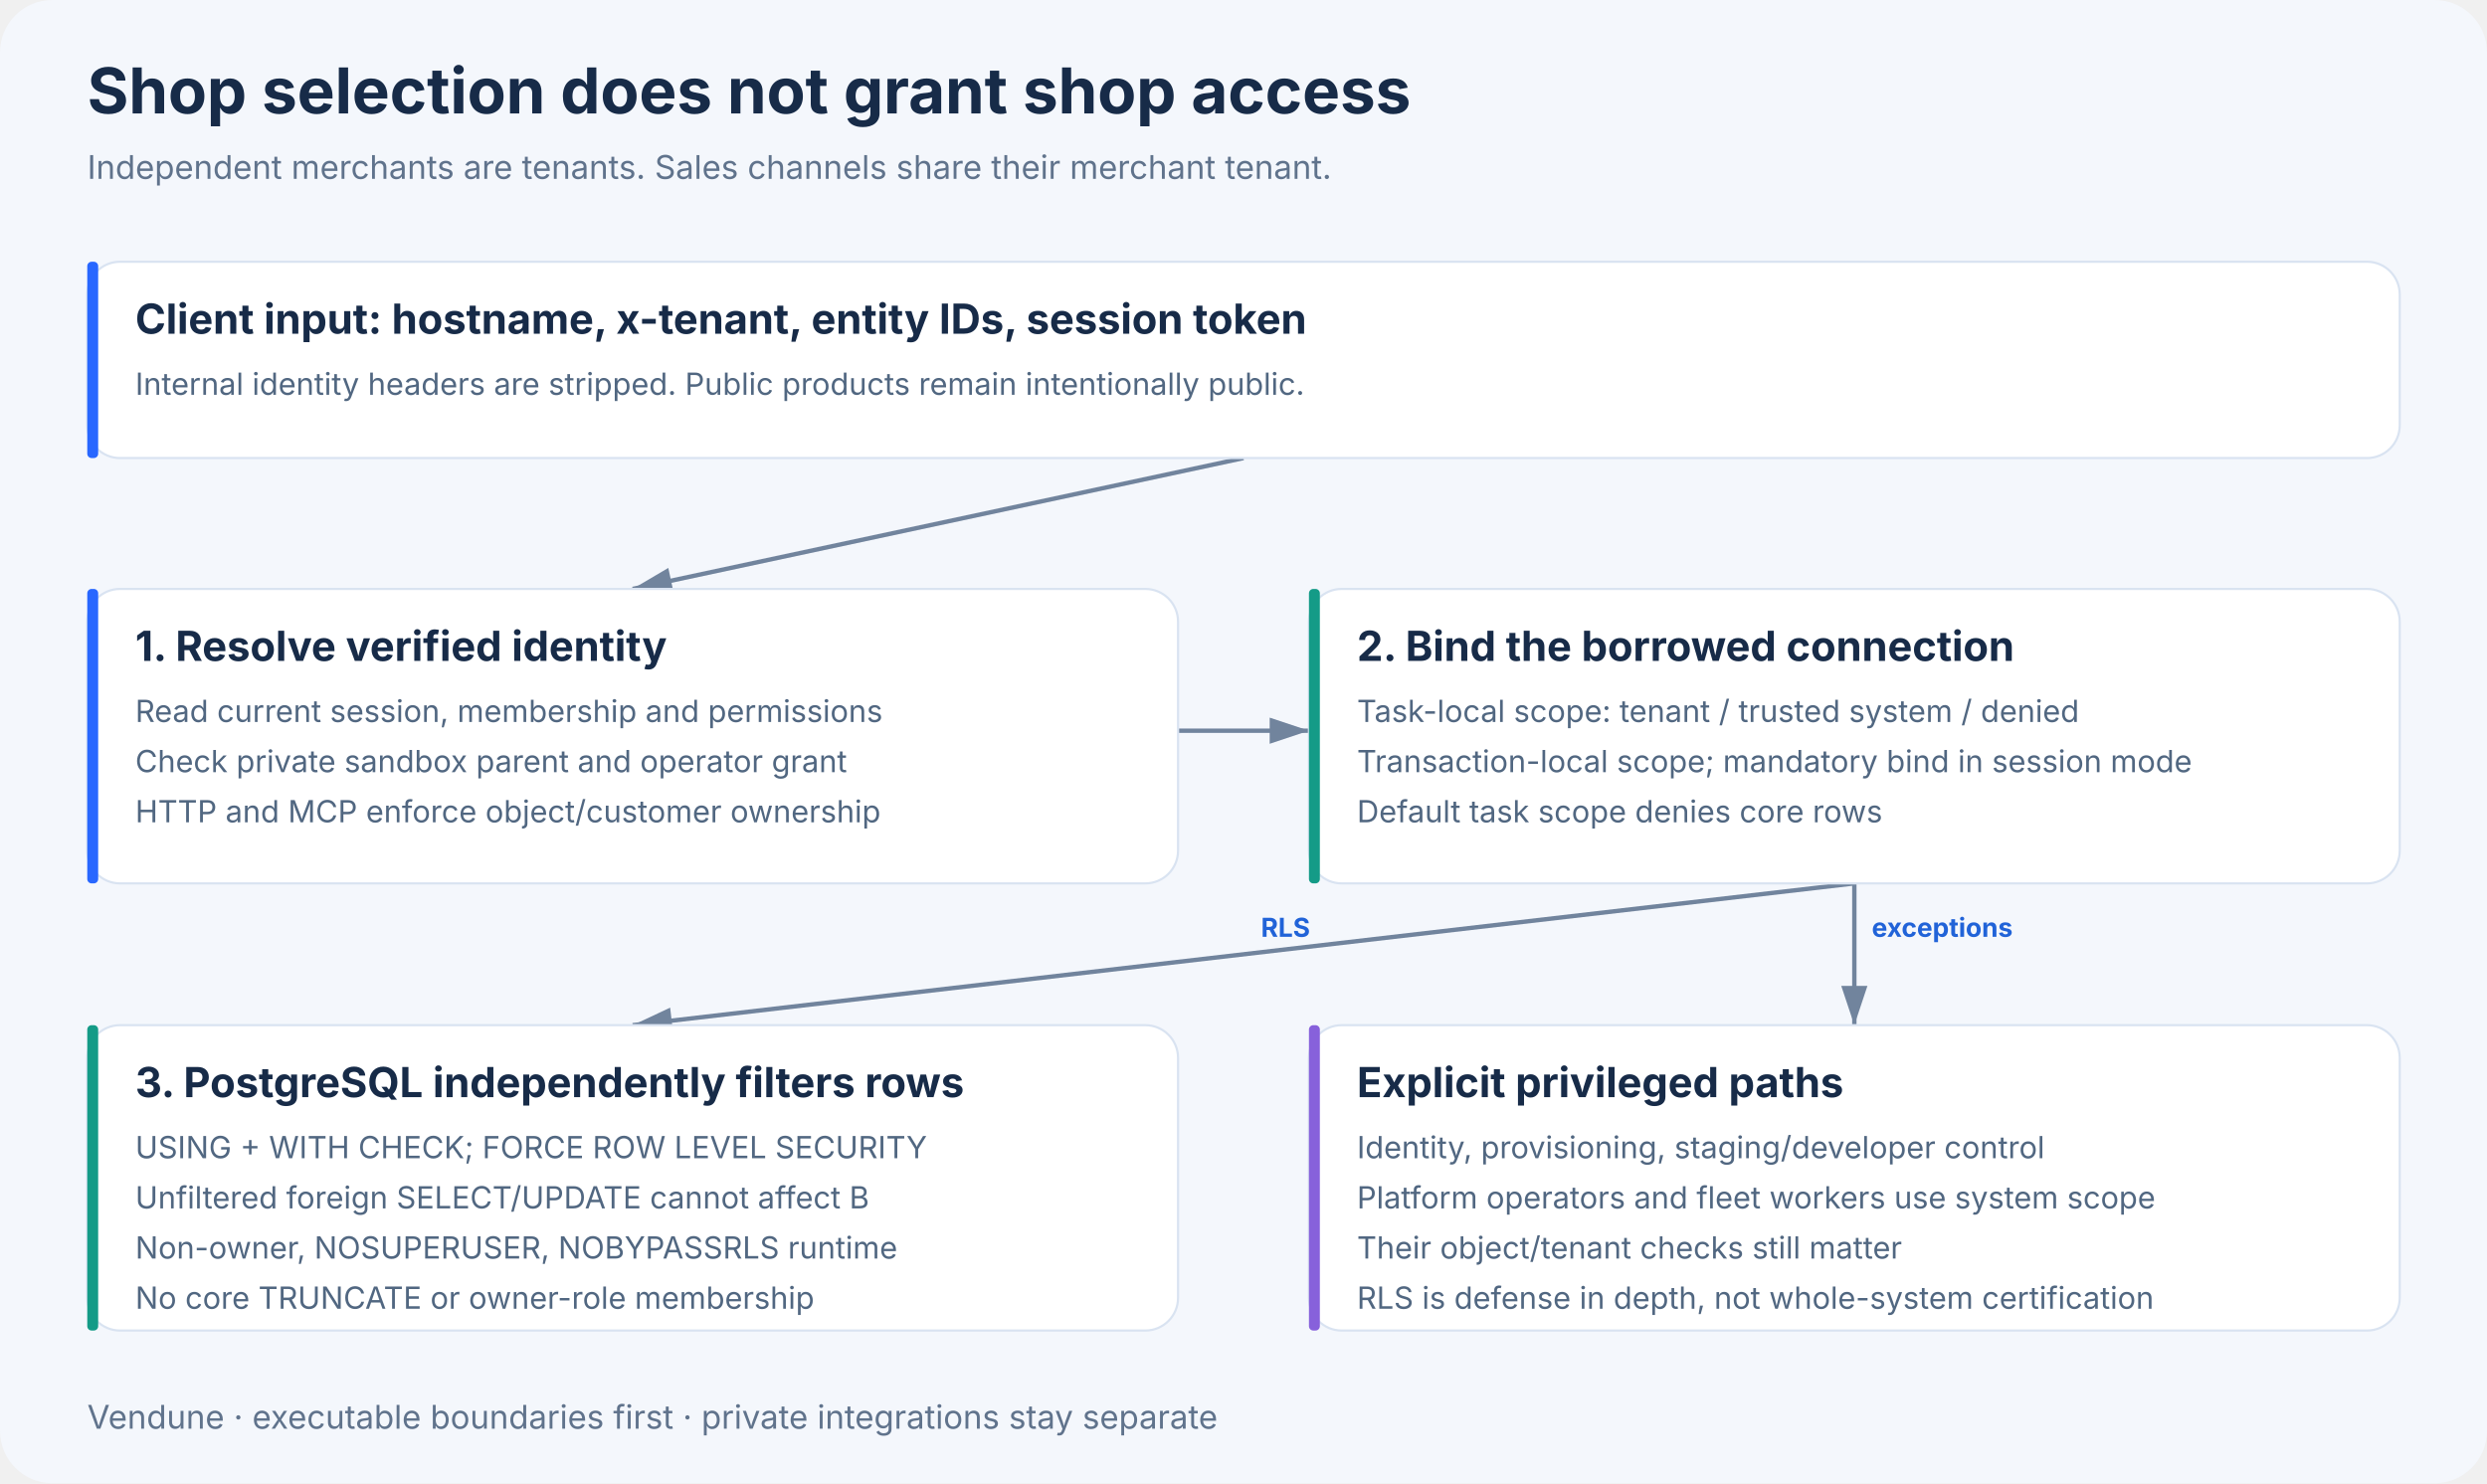
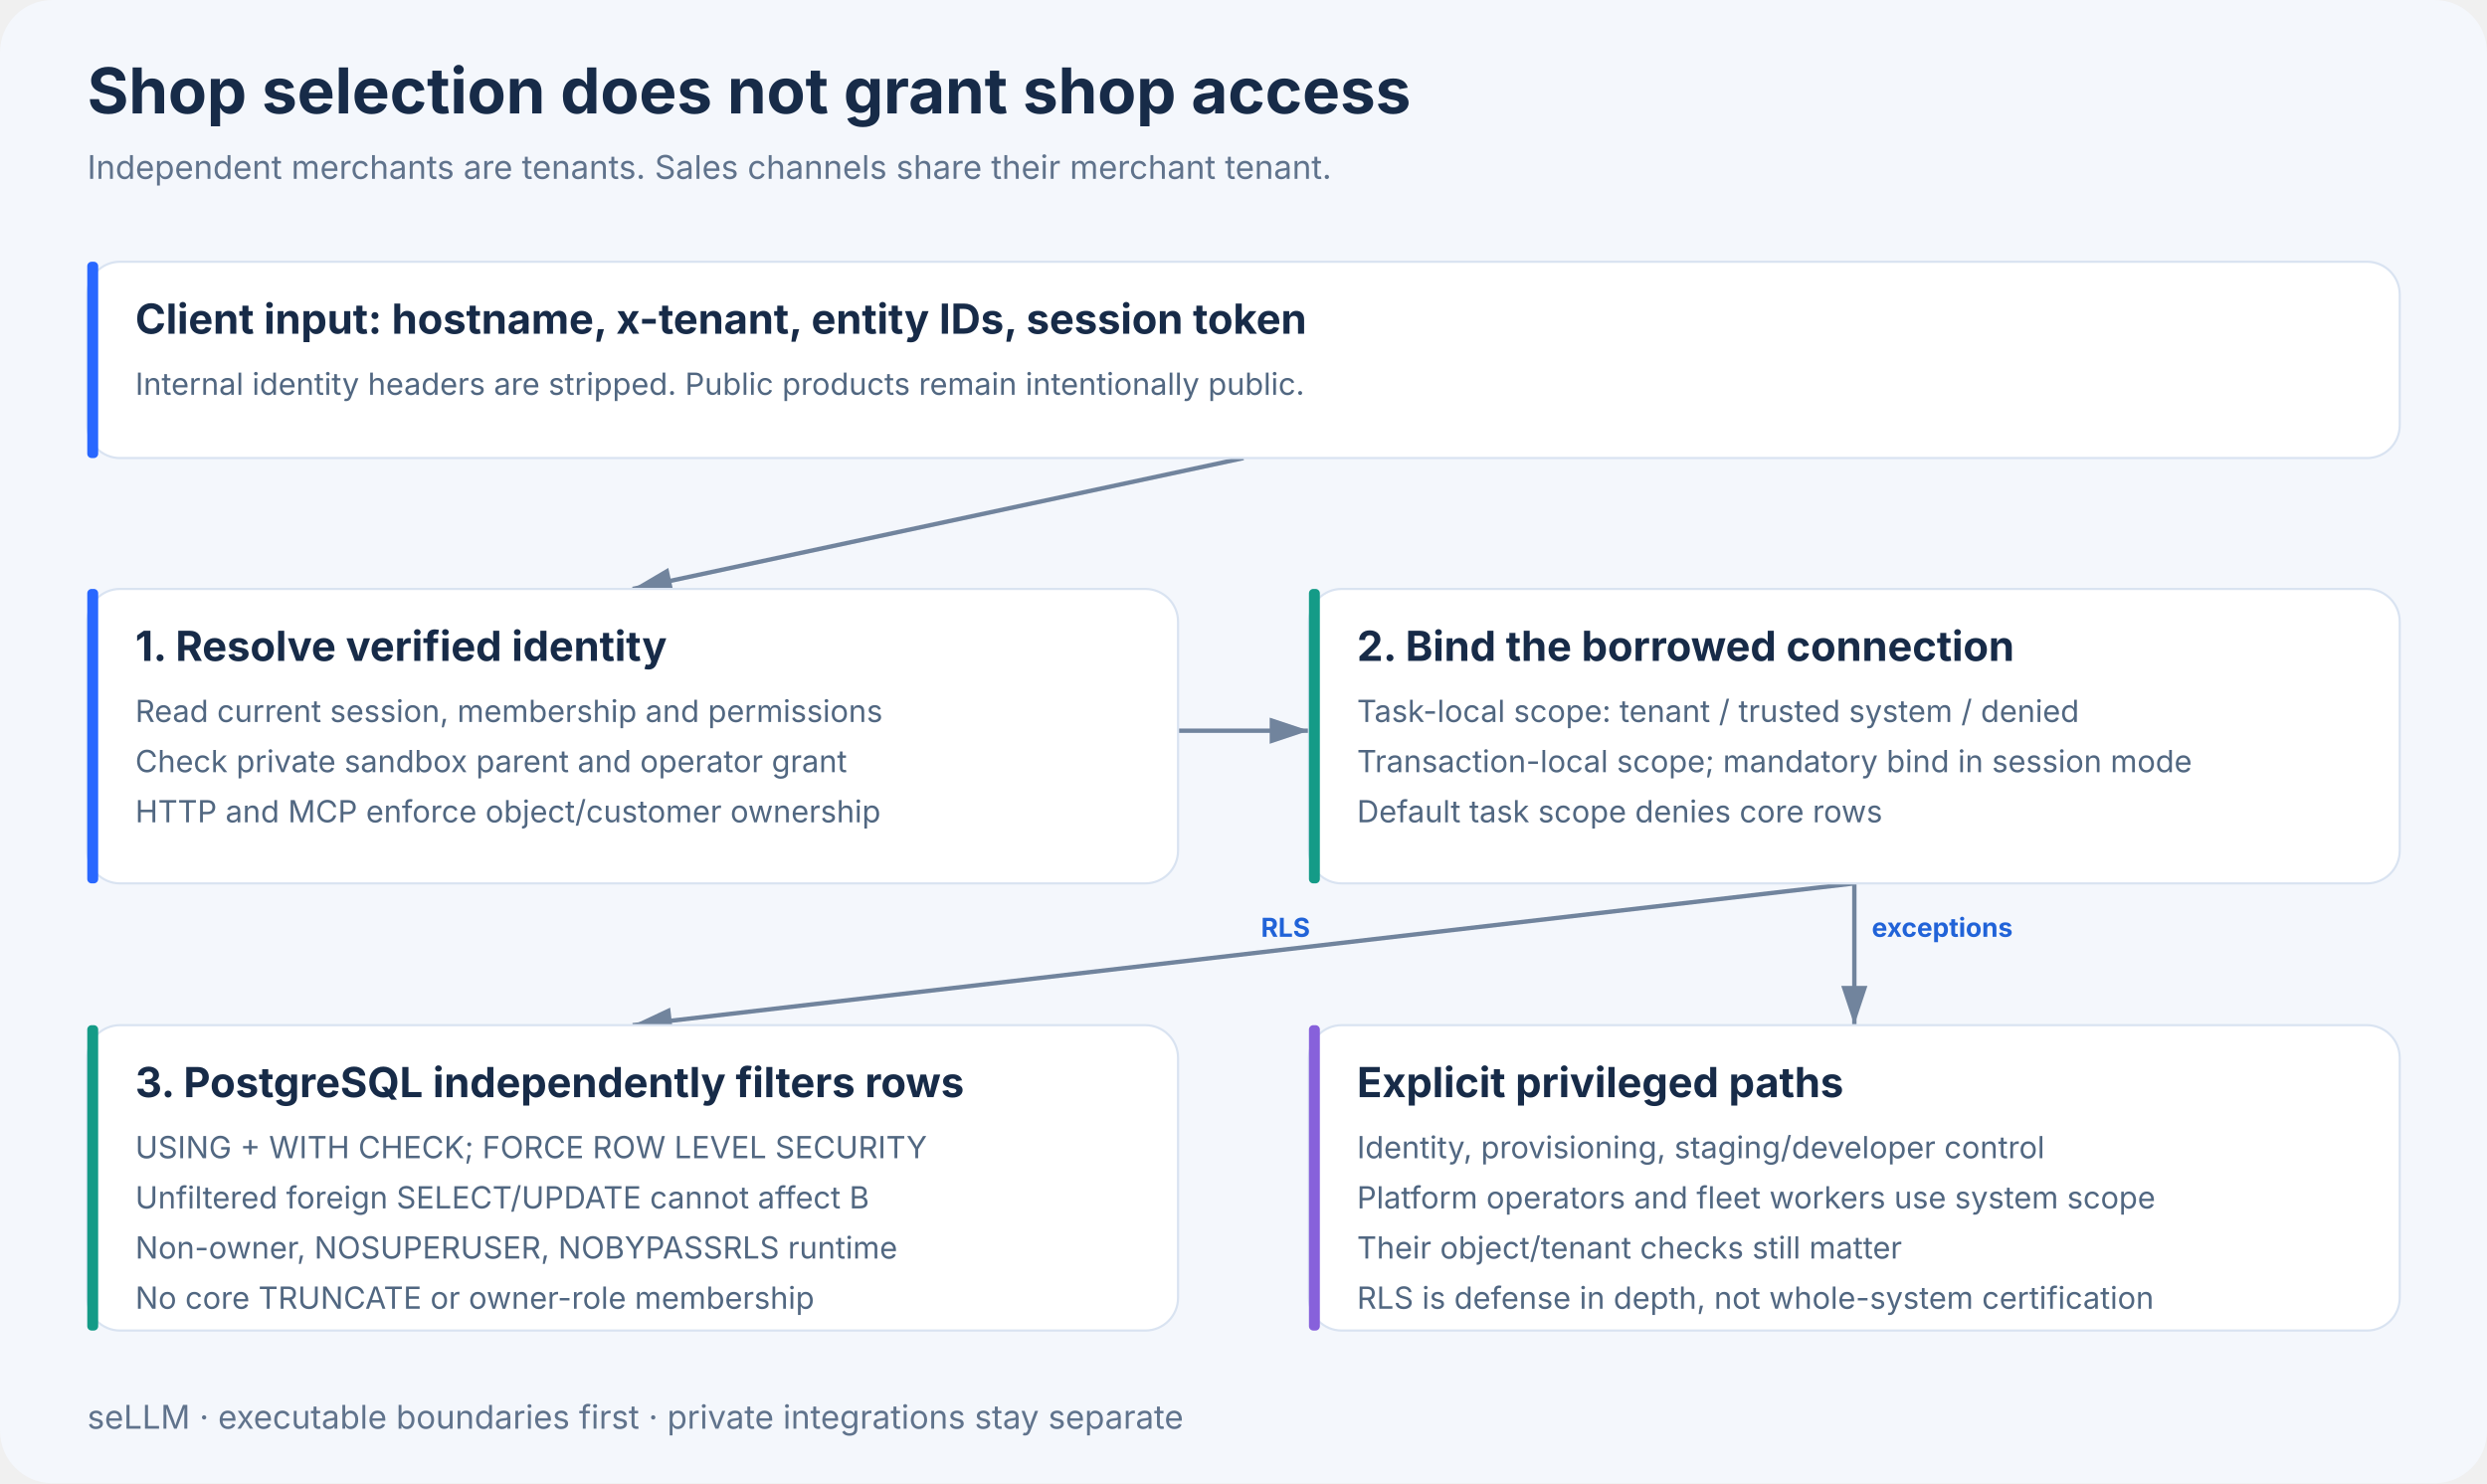
<svg xmlns="http://www.w3.org/2000/svg" viewBox="0 0 1140 680" role="img" aria-labelledby="title description">
  <defs>
    <marker id="arrow" markerWidth="10" markerHeight="10" refX="9" refY="3" orient="auto" markerUnits="strokeWidth">
      <path d="M0,0 L0,6 L9,3 z" fill="#71849d" />
    </marker>
  </defs>
  <rect width="1140" height="680" rx="24" fill="#f4f7fc" />
  <style>text{font-family:Inter,system-ui,sans-serif}.title{font-size:29px;font-weight:700;fill:#172b48}.sub{font-size:15px;fill:#60738c}.head{font-size:19px;font-weight:650;fill:#172b48}.line{font-size:14px;fill:#516781}.tag{font-size:12px;fill:#2163d8;font-weight:650}</style>
  <text x="40" y="52" class="title">Shop selection does not grant shop access</text>
  <text x="40" y="82" class="sub">Independent merchants are tenants. Sales channels share their merchant tenant.</text>
  <path d="M570 210 L290 270" stroke="#71849d" stroke-width="2" fill="none" marker-end="url(#arrow)" />
  <path d="M540 335 L600 335" stroke="#71849d" stroke-width="2" fill="none" marker-end="url(#arrow)" />
  <path d="M850 405 L290 470" stroke="#71849d" stroke-width="2" fill="none" marker-end="url(#arrow)" />
  <text x="578.0" y="429.5" class="tag">RLS</text>
  <path d="M850 405 L850 470" stroke="#71849d" stroke-width="2" fill="none" marker-end="url(#arrow)" />
  <text x="858.0" y="429.5" class="tag">exceptions</text>
  <rect x="40" y="120" width="1060" height="90" rx="15" fill="white" stroke="#d9e3f1" />
  <rect x="40" y="120" width="5" height="90" rx="2" fill="#2867ff" />
  <text x="62" y="153" class="head">Client input: hostname, x-tenant, entity IDs, session token</text>
  <text x="62" y="181" class="line">Internal identity headers are stripped. Public products remain intentionally public.</text>
  <rect x="40" y="270" width="500" height="135" rx="15" fill="white" stroke="#d9e3f1" />
  <rect x="40" y="270" width="5" height="135" rx="2" fill="#2867ff" />
  <text x="62" y="303" class="head">1. Resolve verified identity</text>
  <text x="62" y="331" class="line">Read current session, membership and permissions</text>
  <text x="62" y="354" class="line">Check private sandbox parent and operator grant</text>
  <text x="62" y="377" class="line">HTTP and MCP enforce object/customer ownership</text>
  <rect x="600" y="270" width="500" height="135" rx="15" fill="white" stroke="#d9e3f1" />
  <rect x="600" y="270" width="5" height="135" rx="2" fill="#149b87" />
  <text x="622" y="303" class="head">2. Bind the borrowed connection</text>
  <text x="622" y="331" class="line">Task-local scope: tenant / trusted system / denied</text>
  <text x="622" y="354" class="line">Transaction-local scope; mandatory bind in session mode</text>
  <text x="622" y="377" class="line">Default task scope denies core rows</text>
  <rect x="40" y="470" width="500" height="140" rx="15" fill="white" stroke="#d9e3f1" />
  <rect x="40" y="470" width="5" height="140" rx="2" fill="#149b87" />
  <text x="62" y="503" class="head">3. PostgreSQL independently filters rows</text>
  <text x="62" y="531" class="line">USING + WITH CHECK; FORCE ROW LEVEL SECURITY</text>
  <text x="62" y="554" class="line">Unfiltered foreign SELECT/UPDATE cannot affect B</text>
  <text x="62" y="577" class="line">Non-owner, NOSUPERUSER, NOBYPASSRLS runtime</text>
  <text x="62" y="600" class="line">No core TRUNCATE or owner-role membership</text>
  <rect x="600" y="470" width="500" height="140" rx="15" fill="white" stroke="#d9e3f1" />
  <rect x="600" y="470" width="5" height="140" rx="2" fill="#8761db" />
  <text x="622" y="503" class="head">Explicit privileged paths</text>
  <text x="622" y="531" class="line">Identity, provisioning, staging/developer control</text>
  <text x="622" y="554" class="line">Platform operators and fleet workers use system scope</text>
  <text x="622" y="577" class="line">Their object/tenant checks still matter</text>
  <text x="622" y="600" class="line">RLS is defense in depth, not whole-system certification</text>
-   <text x="40" y="655" class="sub">Vendune · executable boundaries first · private integrations stay separate</text>
+   <text x="40" y="655" class="sub">seLLM · executable boundaries first · private integrations stay separate</text>
</svg>
